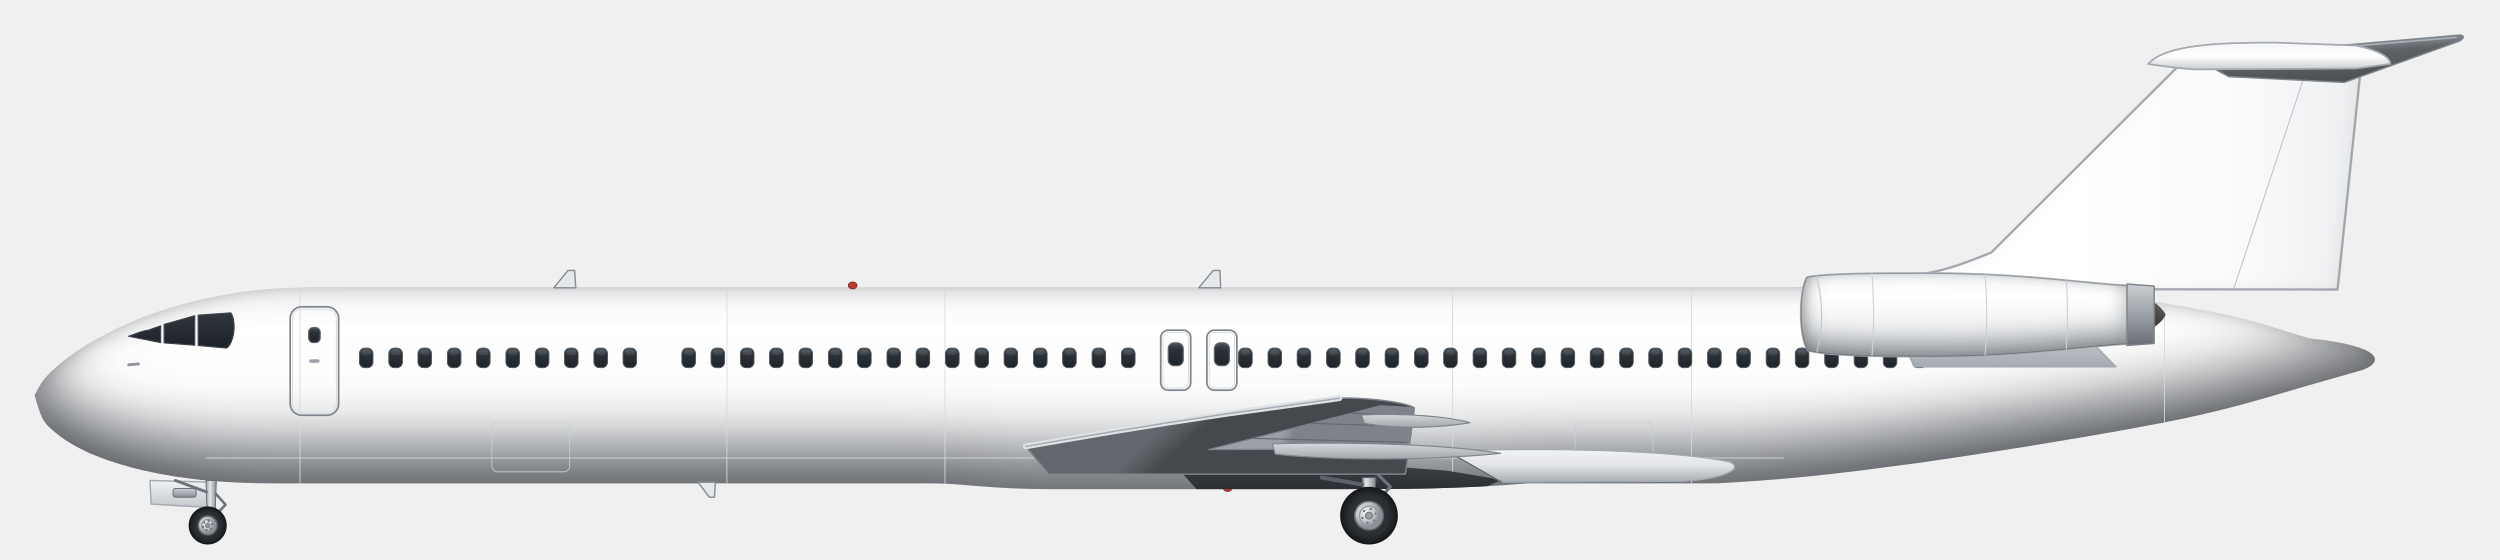
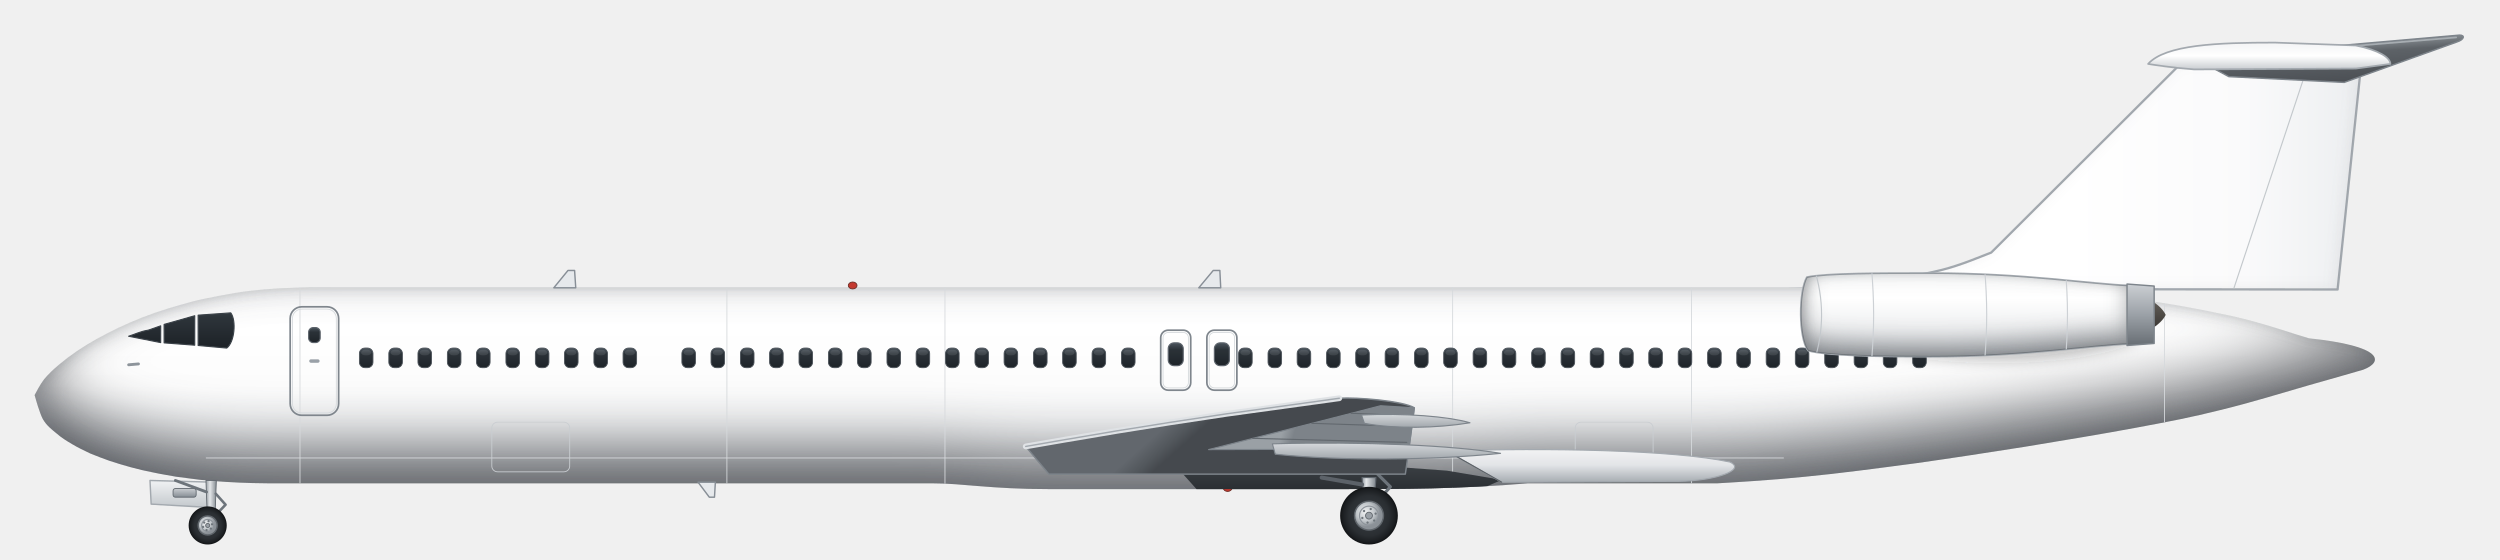
<svg xmlns="http://www.w3.org/2000/svg" viewBox="-12 -188.6 866.7 193.6" width="867" height="194" role="img" aria-label="McDonnell Douglas DC-9-50">
  <defs>
    <linearGradient id="DC950-g0" gradientUnits="userSpaceOnUse" x1="705.7" y1="-180" x2="806.7" y2="-180">
      <stop offset="0" stop-color="#ffffff" />
      <stop offset="0.6" stop-color="#fafafb" />
      <stop offset="1" stop-color="#eceef0" />
    </linearGradient>
    <filter id="DC950-f1" x="-8%" y="-20%" width="115.9%" height="140%" color-interpolation-filters="sRGB">
      <feFlood flood-color="#5b6168" flood-opacity="0.1" result="c" />
      <feComposite in="c" in2="SourceAlpha" operator="out" result="o" />
      <feOffset in="o" dx="-1" dy="0" result="s" />
      <feGaussianBlur in="s" stdDeviation="2.4" result="b" />
      <feComposite in="b" in2="SourceAlpha" operator="in" />
    </filter>
    <linearGradient id="DC950-g2" gradientUnits="userSpaceOnUse" x1="0" y1="-89.2" x2="0" y2="-21.2">
      <stop offset="0" stop-color="#eceef0" />
      <stop offset="0.0" stop-color="#f8f8f9" />
      <stop offset="0.2" stop-color="#ffffff" />
      <stop offset="0.5" stop-color="#fcfcfc" />
      <stop offset="0.7" stop-color="#f1f2f3" />
      <stop offset="1" stop-color="#e4e6e8" />
    </linearGradient>
    <clipPath id="DC950-c3">
      <path d="M0 -51.8C0.5 -52.7 1.9 -55.5 3.3 -57.3C4.7 -59.0 6.5 -60.7 8.4 -62.3C10.3 -63.9 12.4 -65.5 14.6 -67.0C16.8 -68.5 19.1 -69.9 21.6 -71.3C24.0 -72.6 26.5 -73.9 29.2 -75.2C31.8 -76.4 34.5 -77.6 37.3 -78.7C40.1 -79.8 43.0 -80.8 45.9 -81.7C48.9 -82.6 51.9 -83.5 55.0 -84.3C58.1 -85.1 61.3 -85.7 64.5 -86.3C67.7 -86.9 71.0 -87.5 74.4 -87.9C77.7 -88.3 81.1 -88.6 84.6 -88.8C88.1 -89.0 93.4 -89.1 95.2 -89.2L664.8 -89.2C673.9 -88.7 703.7 -87.8 719.7 -86.1C735.7 -84.5 749.5 -81.8 760.9 -79.4C772.4 -76.9 783.8 -72.8 788.4 -71.5C814.4 -68.8 814.4 -63.3 807.3 -60.6C804.1 -59.7 796.7 -57.5 788.4 -55.2C780.1 -52.8 767.7 -49.0 757.7 -46.6C747.8 -44.1 739.9 -42.6 728.6 -40.5C717.4 -38.4 702.8 -36.0 690.1 -33.9C677.4 -31.9 665.1 -30 652.4 -28.2C639.6 -26.5 625.4 -24.6 613.8 -23.5C602.3 -22.3 588.3 -21.5 583.2 -21.2L517.6 -21.2C493.6 -19.2 473.6 -19.2 453.6 -19.2L351.6 -19.2C331.6 -19.2 321.6 -21.2 311.6 -21.2L85 -21.2C83.4 -21.2 78.6 -21.2 75.5 -21.3C72.4 -21.4 69.4 -21.5 66.4 -21.7C63.4 -21.9 60.5 -22.1 57.6 -22.4C54.7 -22.8 51.9 -23.1 49.1 -23.5C46.4 -24 43.7 -24.4 41.0 -25.0C38.4 -25.5 35.8 -26.1 33.3 -26.8C30.8 -27.5 28.4 -28.2 26.0 -29.0C23.7 -29.8 21.4 -30.7 19.2 -31.6C17.1 -32.6 15.0 -33.6 13.0 -34.8C11.1 -35.9 9.2 -37.1 7.5 -38.6C5.8 -40.0 4.2 -41.2 2.9 -43.4C1.7 -45.6 0.4 -50.4 0 -51.8Z" />
    </clipPath>
    <filter id="DC950-f4" x="-6%" y="-100%" width="112.0%" height="300%" color-interpolation-filters="sRGB">
      <feFlood flood-color="#2f3338" flood-opacity="0.7" result="c" />
      <feComposite in="c" in2="SourceAlpha" operator="out" result="o" />
      <feOffset in="o" dx="0" dy="-11.8" result="s" />
      <feGaussianBlur in="s" stdDeviation="10.2" result="b" />
      <feComposite in="b" in2="SourceAlpha" operator="in" />
    </filter>
    <filter id="DC950-f5" x="-8%" y="-30%" width="115.9%" height="160%" color-interpolation-filters="sRGB">
      <feFlood flood-color="#4c5258" flood-opacity="0.1" result="c" />
      <feComposite in="c" in2="SourceAlpha" operator="out" result="o" />
      <feOffset in="o" dx="0" dy="1" result="s" />
      <feGaussianBlur in="s" stdDeviation="1.4" result="b" />
      <feComposite in="b" in2="SourceAlpha" operator="in" />
    </filter>
    <filter id="DC950-f6" x="-8%" y="-30%" width="115.9%" height="160%" color-interpolation-filters="sRGB">
      <feFlood flood-color="#3b4046" flood-opacity="0.2" result="c" />
      <feComposite in="c" in2="SourceAlpha" operator="out" result="o" />
      <feOffset in="o" dx="2.9" dy="-2" result="s" />
      <feGaussianBlur in="s" stdDeviation="3.6" result="b" />
      <feComposite in="b" in2="SourceAlpha" operator="in" />
    </filter>
    <linearGradient id="DC950-g7" gradientUnits="userSpaceOnUse" x1="0" y1="-75.2" x2="0" y2="-70.0">
      <stop offset="0" stop-color="#4b545d" />
      <stop offset="0.3" stop-color="#2b3238" />
      <stop offset="1" stop-color="#1e2429" />
    </linearGradient>
    <linearGradient id="DC950-g8" gradientUnits="userSpaceOnUse" x1="0" y1="-69.9" x2="0" y2="-62.0">
      <stop offset="0" stop-color="#4b545d" />
      <stop offset="0.3" stop-color="#2b3238" />
      <stop offset="1" stop-color="#1e2429" />
    </linearGradient>
    <linearGradient id="DC950-g9" gradientUnits="userSpaceOnUse" x1="0" y1="-69.9" x2="0" y2="-62.0">
      <stop offset="0" stop-color="#4b545d" />
      <stop offset="0.3" stop-color="#2b3238" />
      <stop offset="1" stop-color="#1e2429" />
    </linearGradient>
    <linearGradient id="DC950-g10" gradientUnits="userSpaceOnUse" x1="0" y1="-68.1" x2="0" y2="-61.3">
      <stop offset="0" stop-color="#4b545d" />
      <stop offset="0.3" stop-color="#2b3238" />
      <stop offset="1" stop-color="#1e2429" />
    </linearGradient>
    <linearGradient id="DC950-g11" gradientUnits="userSpaceOnUse" x1="0" y1="-87.1" x2="0" y2="-67.4">
      <stop offset="0" stop-color="#59626b" />
      <stop offset="0.4" stop-color="#2e353b" />
      <stop offset="1" stop-color="#1b2025" />
    </linearGradient>
    <linearGradient id="DC950-g12" gradientUnits="userSpaceOnUse" x1="0" y1="-32.8" x2="0" y2="-19.2">
      <stop offset="0" stop-color="#454a4f" />
      <stop offset="1" stop-color="#2b2f33" />
    </linearGradient>
    <linearGradient id="DC950-g13" gradientUnits="userSpaceOnUse" x1="0" y1="-33.4" x2="0" y2="-21.6">
      <stop offset="0" stop-color="#f3f4f5" />
      <stop offset="0.5" stop-color="#e2e4e7" />
      <stop offset="1" stop-color="#a7adb2" />
    </linearGradient>
    <linearGradient id="DC950-g14" gradientUnits="userSpaceOnUse" x1="460.2" y1="-20" x2="465.0" y2="-20">
      <stop offset="0" stop-color="#8e959c" />
      <stop offset="0.3" stop-color="#e4e7e9" />
      <stop offset="1" stop-color="#7d848b" />
    </linearGradient>
    <linearGradient id="DC950-g15" gradientUnits="userSpaceOnUse" x1="460.2" y1="-20" x2="465.0" y2="-20">
      <stop offset="0" stop-color="#9aa1a8" />
      <stop offset="0.4" stop-color="#f6f7f8" />
      <stop offset="1" stop-color="#8b9198" />
    </linearGradient>
    <radialGradient id="DC950-g16" gradientUnits="userSpaceOnUse" cx="462.6" cy="-10" r="10">
      <stop offset="0" stop-color="#3a3f44" />
      <stop offset="0.7" stop-color="#2a2e32" />
      <stop offset="0.9" stop-color="#1c1f22" />
      <stop offset="1" stop-color="#111315" />
    </radialGradient>
    <radialGradient id="DC950-g17" gradientUnits="userSpaceOnUse" cx="461.4" cy="-11.2" r="5">
      <stop offset="0" stop-color="#f0f1f2" />
      <stop offset="0.6" stop-color="#c3c8cc" />
      <stop offset="1" stop-color="#8b9197" />
    </radialGradient>
    <linearGradient id="DC950-g18" gradientUnits="userSpaceOnUse" x1="0" y1="-21.2" x2="0" y2="-12.8">
      <stop offset="0" stop-color="#eceef0" />
      <stop offset="1" stop-color="#c3c8cc" />
    </linearGradient>
    <linearGradient id="DC950-g19" gradientUnits="userSpaceOnUse" x1="59.2" y1="-20" x2="63.2" y2="-20">
      <stop offset="0" stop-color="#8e959c" />
      <stop offset="0.4" stop-color="#e4e7e9" />
      <stop offset="1" stop-color="#7d848b" />
    </linearGradient>
    <linearGradient id="DC950-g20" gradientUnits="userSpaceOnUse" x1="0" y1="-19.4" x2="0" y2="-16.4">
      <stop offset="0" stop-color="#c9cdd1" />
      <stop offset="1" stop-color="#868d94" />
    </linearGradient>
    <radialGradient id="DC950-g21" gradientUnits="userSpaceOnUse" cx="60" cy="-6.6" r="6.6">
      <stop offset="0" stop-color="#3a3f44" />
      <stop offset="0.7" stop-color="#2a2e32" />
      <stop offset="0.9" stop-color="#1c1f22" />
      <stop offset="1" stop-color="#111315" />
    </radialGradient>
    <radialGradient id="DC950-g22" gradientUnits="userSpaceOnUse" cx="59.2" cy="-7.3" r="3.3">
      <stop offset="0" stop-color="#f0f1f2" />
      <stop offset="0.6" stop-color="#c3c8cc" />
      <stop offset="1" stop-color="#8b9197" />
    </radialGradient>
    <linearGradient id="DC950-g23" gradientUnits="userSpaceOnUse" x1="392.5" y1="-41.5" x2="398.5" y2="-34.7">
      <stop offset="0" stop-color="#62676d" />
      <stop offset="0.6" stop-color="#52575c" />
      <stop offset="1" stop-color="#45494e" />
    </linearGradient>
    <linearGradient id="DC950-g24" gradientUnits="userSpaceOnUse" x1="432.6" y1="-39.4" x2="436.6" y2="-38.2">
      <stop offset="0" stop-color="#9aa0a5" />
      <stop offset="1" stop-color="#7d8389" />
    </linearGradient>
    <linearGradient id="DC950-g25" gradientUnits="userSpaceOnUse" x1="0" y1="-35.5" x2="0" y2="-28.9">
      <stop offset="0" stop-color="#d9dcdf" />
      <stop offset="1" stop-color="#9ba1a6" />
    </linearGradient>
    <linearGradient id="DC950-g26" gradientUnits="userSpaceOnUse" x1="0" y1="-45.5" x2="0" y2="-40.0">
      <stop offset="0" stop-color="#d9dcdf" />
      <stop offset="1" stop-color="#9ba1a6" />
    </linearGradient>
    <linearGradient id="DC950-g27" gradientUnits="userSpaceOnUse" x1="800.7" y1="-174.6" x2="801.7" y2="-160.2">
      <stop offset="0" stop-color="#8b9196" />
      <stop offset="0.3" stop-color="#5d6267" />
      <stop offset="1" stop-color="#4b4f54" />
    </linearGradient>
    <linearGradient id="DC950-g28" gradientUnits="userSpaceOnUse" x1="0" y1="-174" x2="0" y2="-164.7">
      <stop offset="0" stop-color="#f3f4f5" />
      <stop offset="0.5" stop-color="#ffffff" />
      <stop offset="1" stop-color="#c9cdd1" />
    </linearGradient>
-     <linearGradient id="DC950-g29" gradientUnits="userSpaceOnUse" x1="0" y1="-79.6" x2="0" y2="-61.6">
-       <stop offset="0" stop-color="#d9dcdf" />
-       <stop offset="1" stop-color="#a5abb1" />
-     </linearGradient>
+     <filter id="DC950-f29" x="-30%" y="-60%" width="160%" height="220%">
+       <feGaussianBlur stdDeviation="2.4" />
+     </filter>
    <linearGradient id="DC950-g30" gradientUnits="userSpaceOnUse" x1="0" y1="-87.2" x2="0" y2="-72.0">
      <stop offset="0" stop-color="#6d6862" />
      <stop offset="1" stop-color="#2f2c29" />
    </linearGradient>
    <linearGradient id="DC950-g31" gradientUnits="userSpaceOnUse" x1="0" y1="-94.1" x2="0" y2="-65.1">
      <stop offset="0" stop-color="#e4e6e8" />
      <stop offset="0.0" stop-color="#f7f8f8" />
      <stop offset="0.3" stop-color="#ffffff" />
      <stop offset="0.6" stop-color="#f1f2f3" />
      <stop offset="1" stop-color="#dcdfe2" />
    </linearGradient>
    <filter id="DC950-f32" x="-30%" y="-60%" width="160%" height="220.0%" color-interpolation-filters="sRGB">
      <feFlood flood-color="#30353a" flood-opacity="0.5" result="c" />
      <feComposite in="c" in2="SourceAlpha" operator="out" result="o" />
      <feOffset in="o" dx="0" dy="-4.1" result="s" />
      <feGaussianBlur in="s" stdDeviation="4.1" result="b" />
      <feComposite in="b" in2="SourceAlpha" operator="in" />
    </filter>
    <filter id="DC950-f33" x="-30%" y="-30%" width="160%" height="160%" color-interpolation-filters="sRGB">
      <feFlood flood-color="#41474d" flood-opacity="0.2" result="c" />
      <feComposite in="c" in2="SourceAlpha" operator="out" result="o" />
      <feOffset in="o" dx="1.6" dy="0" result="s" />
      <feGaussianBlur in="s" stdDeviation="1.6" result="b" />
      <feComposite in="b" in2="SourceAlpha" operator="in" />
    </filter>
    <clipPath id="DC950-c34">
      <path d="M614.4 -92.7C621.1 -94.1 640.1 -94.1 656.9 -94.1C690.5 -94.1 712.9 -90.2 726.4 -89.8L726.4 -69.5C712.9 -69.1 690.5 -65.1 656.9 -65.1C640.1 -65.1 621.1 -65.4 614.8 -67.2C611.5 -71.7 611.5 -87.6 614.4 -92.7Z" />
    </clipPath>
    <linearGradient id="DC950-g35" gradientUnits="userSpaceOnUse" x1="0" y1="-89.8" x2="0" y2="-69.5">
      <stop offset="0" stop-color="#c9cdd1" />
      <stop offset="0.5" stop-color="#9ba1a7" />
      <stop offset="1" stop-color="#6a7076" />
    </linearGradient>
  </defs>
  <path d="M608.3 -88.6C612.9 -88.9 627.5 -89.7 636.3 -90.8C645.0 -91.9 653.8 -93.4 660.8 -95.1C667.8 -96.8 675.3 -100.1 678.3 -101.2L743.7 -166.4C744.7 -167.6 745.7 -167.6 748.3 -167.6L806.7 -167.6L798.4 -88.4Z" fill="url(#DC950-g0)" stroke="#a3a9af" stroke-width="0.8" stroke-linejoin="round" stroke-linecap="round" />
  <path d="M608.3 -88.6C612.9 -88.9 627.5 -89.7 636.3 -90.8C645.0 -91.9 653.8 -93.4 660.8 -95.1C667.8 -96.8 675.3 -100.1 678.3 -101.2L743.7 -166.4C744.7 -167.6 745.7 -167.6 748.3 -167.6L806.7 -167.6L798.4 -88.4Z" fill="#000" filter="url(#DC950-f1)" />
  <path d="M788.1 -166L762.5 -89" fill="none" stroke="#c3c8cc" stroke-width="0.4" stroke-linejoin="round" stroke-linecap="round" />
  <path d="M748.7 -164.8L805.7 -164.8" fill="none" stroke="#d0d4d8" stroke-width="0.4" stroke-linejoin="round" stroke-linecap="round" />
  <path d="M0 -51.8C0.5 -52.7 1.9 -55.5 3.3 -57.3C4.7 -59.0 6.5 -60.7 8.4 -62.3C10.3 -63.9 12.4 -65.5 14.6 -67.0C16.8 -68.5 19.1 -69.9 21.6 -71.3C24.0 -72.6 26.5 -73.9 29.2 -75.2C31.8 -76.4 34.5 -77.6 37.3 -78.7C40.1 -79.8 43.0 -80.8 45.9 -81.7C48.9 -82.6 51.9 -83.5 55.0 -84.3C58.1 -85.1 61.3 -85.7 64.5 -86.3C67.7 -86.9 71.0 -87.5 74.4 -87.9C77.7 -88.3 81.1 -88.6 84.6 -88.8C88.1 -89.0 93.4 -89.1 95.2 -89.2L664.8 -89.2C673.9 -88.7 703.7 -87.8 719.7 -86.1C735.7 -84.5 749.5 -81.8 760.9 -79.4C772.4 -76.9 783.8 -72.8 788.4 -71.5C814.4 -68.8 814.4 -63.3 807.3 -60.6C804.1 -59.7 796.7 -57.5 788.4 -55.2C780.1 -52.8 767.7 -49.0 757.7 -46.6C747.8 -44.1 739.9 -42.6 728.6 -40.5C717.4 -38.4 702.8 -36.0 690.1 -33.9C677.4 -31.9 665.1 -30 652.4 -28.2C639.6 -26.5 625.4 -24.6 613.8 -23.5C602.3 -22.3 588.3 -21.5 583.2 -21.2L517.6 -21.2C493.6 -19.2 473.6 -19.2 453.6 -19.2L351.6 -19.2C331.6 -19.2 321.6 -21.2 311.6 -21.2L85 -21.2C83.4 -21.2 78.6 -21.2 75.5 -21.3C72.4 -21.4 69.4 -21.5 66.4 -21.7C63.4 -21.9 60.5 -22.1 57.6 -22.4C54.7 -22.8 51.9 -23.1 49.1 -23.5C46.4 -24 43.7 -24.4 41.0 -25.0C38.4 -25.5 35.8 -26.1 33.3 -26.8C30.8 -27.5 28.4 -28.2 26.0 -29.0C23.7 -29.8 21.4 -30.7 19.2 -31.6C17.1 -32.6 15.0 -33.6 13.0 -34.8C11.1 -35.9 9.2 -37.1 7.5 -38.6C5.8 -40.0 4.2 -41.2 2.9 -43.4C1.7 -45.6 0.4 -50.4 0 -51.8Z" fill="url(#DC950-g2)" />
  <path d="M0 -51.8C0.5 -52.7 1.9 -55.5 3.3 -57.3C4.7 -59.0 6.5 -60.7 8.4 -62.3C10.3 -63.9 12.4 -65.5 14.6 -67.0C16.8 -68.5 19.1 -69.9 21.6 -71.3C24.0 -72.6 26.5 -73.9 29.2 -75.2C31.8 -76.4 34.5 -77.6 37.3 -78.7C40.1 -79.8 43.0 -80.8 45.9 -81.7C48.9 -82.6 51.9 -83.5 55.0 -84.3C58.1 -85.1 61.3 -85.7 64.5 -86.3C67.7 -86.9 71.0 -87.5 74.4 -87.9C77.7 -88.3 81.1 -88.6 84.6 -88.8C88.1 -89.0 93.4 -89.1 95.2 -89.2L664.8 -89.2C673.9 -88.7 703.7 -87.8 719.7 -86.1C735.7 -84.5 749.5 -81.8 760.9 -79.4C772.4 -76.9 783.8 -72.8 788.4 -71.5C814.4 -68.8 814.4 -63.3 807.3 -60.6C804.1 -59.7 796.7 -57.5 788.4 -55.2C780.1 -52.8 767.7 -49.0 757.7 -46.6C747.8 -44.1 739.9 -42.6 728.6 -40.5C717.4 -38.4 702.8 -36.0 690.1 -33.9C677.4 -31.9 665.1 -30 652.4 -28.2C639.6 -26.5 625.4 -24.6 613.8 -23.5C602.3 -22.3 588.3 -21.5 583.2 -21.2L517.6 -21.2C493.6 -19.2 473.6 -19.2 453.6 -19.2L351.6 -19.2C331.6 -19.2 321.6 -21.2 311.6 -21.2L85 -21.2C83.4 -21.2 78.6 -21.2 75.5 -21.3C72.4 -21.4 69.4 -21.5 66.4 -21.7C63.4 -21.9 60.5 -22.1 57.6 -22.4C54.7 -22.8 51.9 -23.1 49.1 -23.5C46.4 -24 43.7 -24.4 41.0 -25.0C38.4 -25.5 35.8 -26.1 33.3 -26.8C30.8 -27.5 28.4 -28.2 26.0 -29.0C23.7 -29.8 21.4 -30.7 19.2 -31.6C17.1 -32.6 15.0 -33.6 13.0 -34.8C11.1 -35.9 9.2 -37.1 7.5 -38.6C5.8 -40.0 4.2 -41.2 2.9 -43.4C1.7 -45.6 0.4 -50.4 0 -51.8Z" fill="#000" filter="url(#DC950-f4)" />
  <path d="M0 -51.8C0.5 -52.7 1.9 -55.5 3.3 -57.3C4.7 -59.0 6.5 -60.7 8.4 -62.3C10.3 -63.9 12.4 -65.5 14.6 -67.0C16.8 -68.5 19.1 -69.9 21.6 -71.3C24.0 -72.6 26.5 -73.9 29.2 -75.2C31.8 -76.4 34.5 -77.6 37.3 -78.7C40.1 -79.8 43.0 -80.8 45.9 -81.7C48.9 -82.6 51.9 -83.5 55.0 -84.3C58.1 -85.1 61.3 -85.7 64.5 -86.3C67.7 -86.9 71.0 -87.5 74.4 -87.9C77.7 -88.3 81.1 -88.6 84.6 -88.8C88.1 -89.0 93.4 -89.1 95.2 -89.2L664.8 -89.2C673.9 -88.7 703.7 -87.8 719.7 -86.1C735.7 -84.5 749.5 -81.8 760.9 -79.4C772.4 -76.9 783.8 -72.8 788.4 -71.5C814.4 -68.8 814.4 -63.3 807.3 -60.6C804.1 -59.7 796.7 -57.5 788.4 -55.2C780.1 -52.8 767.7 -49.0 757.7 -46.6C747.8 -44.1 739.9 -42.6 728.6 -40.5C717.4 -38.4 702.8 -36.0 690.1 -33.9C677.4 -31.9 665.1 -30 652.4 -28.2C639.6 -26.5 625.4 -24.6 613.8 -23.5C602.3 -22.3 588.3 -21.5 583.2 -21.2L517.6 -21.2C493.6 -19.2 473.6 -19.2 453.6 -19.2L351.6 -19.2C331.6 -19.2 321.6 -21.2 311.6 -21.2L85 -21.2C83.4 -21.2 78.6 -21.2 75.5 -21.3C72.4 -21.4 69.4 -21.5 66.4 -21.7C63.4 -21.9 60.5 -22.1 57.6 -22.4C54.7 -22.8 51.9 -23.1 49.1 -23.5C46.4 -24 43.7 -24.4 41.0 -25.0C38.4 -25.5 35.8 -26.1 33.3 -26.8C30.8 -27.5 28.4 -28.2 26.0 -29.0C23.7 -29.8 21.4 -30.7 19.2 -31.6C17.1 -32.6 15.0 -33.6 13.0 -34.8C11.1 -35.9 9.2 -37.1 7.5 -38.6C5.8 -40.0 4.2 -41.2 2.9 -43.4C1.7 -45.6 0.4 -50.4 0 -51.8Z" fill="#000" filter="url(#DC950-f5)" />
  <path d="M0 -51.8C0.5 -52.7 1.9 -55.5 3.3 -57.3C4.7 -59.0 6.5 -60.7 8.4 -62.3C10.3 -63.9 12.4 -65.5 14.6 -67.0C16.8 -68.5 19.1 -69.9 21.6 -71.3C24.0 -72.6 26.5 -73.9 29.2 -75.2C31.8 -76.4 34.5 -77.6 37.3 -78.7C40.1 -79.8 43.0 -80.8 45.9 -81.7C48.9 -82.6 51.9 -83.5 55.0 -84.3C58.1 -85.1 61.3 -85.7 64.5 -86.3C67.7 -86.9 71.0 -87.5 74.4 -87.9C77.7 -88.3 81.1 -88.6 84.6 -88.8C88.1 -89.0 93.4 -89.1 95.2 -89.2L664.8 -89.2C673.9 -88.7 703.7 -87.8 719.7 -86.1C735.7 -84.5 749.5 -81.8 760.9 -79.4C772.4 -76.9 783.8 -72.8 788.4 -71.5C814.4 -68.8 814.4 -63.3 807.3 -60.6C804.1 -59.7 796.7 -57.5 788.4 -55.2C780.1 -52.8 767.7 -49.0 757.7 -46.6C747.8 -44.1 739.9 -42.6 728.6 -40.5C717.4 -38.4 702.8 -36.0 690.1 -33.9C677.4 -31.9 665.1 -30 652.4 -28.2C639.6 -26.5 625.4 -24.6 613.8 -23.5C602.3 -22.3 588.3 -21.5 583.2 -21.2L517.6 -21.2C493.6 -19.2 473.6 -19.2 453.6 -19.2L351.6 -19.2C331.6 -19.2 321.6 -21.2 311.6 -21.2L85 -21.2C83.4 -21.2 78.6 -21.2 75.5 -21.3C72.4 -21.4 69.4 -21.5 66.4 -21.7C63.4 -21.9 60.5 -22.1 57.6 -22.4C54.7 -22.8 51.9 -23.1 49.1 -23.5C46.4 -24 43.7 -24.4 41.0 -25.0C38.4 -25.5 35.8 -26.1 33.3 -26.8C30.8 -27.5 28.4 -28.2 26.0 -29.0C23.7 -29.8 21.4 -30.7 19.2 -31.6C17.1 -32.6 15.0 -33.6 13.0 -34.8C11.1 -35.9 9.2 -37.1 7.5 -38.6C5.8 -40.0 4.2 -41.2 2.9 -43.4C1.7 -45.6 0.4 -50.4 0 -51.8Z" fill="#000" filter="url(#DC950-f6)" />
  <g clip-path="url(#DC950-c3)" fill="none" stroke="#d6d9dc" stroke-width="0.3" stroke-linejoin="round" stroke-linecap="round">
    <path d="M92 -95.2L92 -1.2" />
    <path d="M240 -95.2L240 -1.2" />
    <path d="M315.6 -95.2L315.6 -1.2" />
    <path d="M491.6 -95.2L491.6 -1.2" />
    <path d="M574.4 -95.2L574.4 -1.2" />
    <path d="M738.4 -95.2L738.4 -1.2" />
    <path d="M59.5 -30.0L606.3 -30.0" />
  </g>
  <g clip-path="url(#DC950-c3)">
    <rect x="88.6" y="-82.4" width="16.8" height="37.6" rx="4" fill="none" stroke="#7f868d" stroke-width="0.6" stroke-linejoin="round" stroke-linecap="round" />
    <rect x="89.4" y="-81.6" width="15.2" height="36" rx="3.2" fill="none" stroke="#d5d9dc" stroke-width="0.3" stroke-linejoin="round" stroke-linecap="round" />
    <rect x="95" y="-75.2" width="4" height="5.2" rx="1.6" fill="url(#DC950-g7)" stroke="#5c636b" stroke-width="0.4" stroke-linejoin="round" stroke-linecap="round" />
    <rect x="95.2" y="-64.2" width="3.6" height="1.2" rx="0.6" fill="#9aa1a8" />
  </g>
  <g clip-path="url(#DC950-c3)">
    <rect x="390.4" y="-74.3" width="10.4" height="20.8" rx="2.6" fill="none" stroke="#7f868d" stroke-width="0.6" stroke-linejoin="round" stroke-linecap="round" />
    <rect x="391.2" y="-73.5" width="8.8" height="19.2" rx="1.8" fill="none" stroke="#d5d9dc" stroke-width="0.3" stroke-linejoin="round" stroke-linecap="round" />
    <rect x="393.0" y="-69.9" width="5.2" height="7.9" rx="2.0" fill="url(#DC950-g8)" stroke="#5c636b" stroke-width="0.4" stroke-linejoin="round" stroke-linecap="round" />
  </g>
  <g clip-path="url(#DC950-c3)">
    <rect x="406.4" y="-74.3" width="10.4" height="20.8" rx="2.6" fill="none" stroke="#7f868d" stroke-width="0.6" stroke-linejoin="round" stroke-linecap="round" />
    <rect x="407.2" y="-73.5" width="8.8" height="19.2" rx="1.8" fill="none" stroke="#d5d9dc" stroke-width="0.3" stroke-linejoin="round" stroke-linecap="round" />
    <rect x="409.0" y="-69.9" width="5.2" height="7.9" rx="2.0" fill="url(#DC950-g9)" stroke="#5c636b" stroke-width="0.4" stroke-linejoin="round" stroke-linecap="round" />
  </g>
  <g clip-path="url(#DC950-c3)">
    <rect x="158.5" y="-42.4" width="27" height="17.2" rx="2" fill="none" stroke="#c9cdd1" stroke-width="0.3" stroke-linejoin="round" stroke-linecap="round" />
  </g>
  <g clip-path="url(#DC950-c3)">
    <rect x="534.1" y="-42.4" width="27" height="17.2" rx="2" fill="none" stroke="#c9cdd1" stroke-width="0.3" stroke-linejoin="round" stroke-linecap="round" />
  </g>
  <g clip-path="url(#DC950-c3)">
    <g fill="url(#DC950-g10)" stroke="#4a5158" stroke-width="0.3" stroke-linejoin="round" stroke-linecap="round">
      <rect x="112.6" y="-68.1" width="4.7" height="6.8" rx="1.9" />
      <rect x="122.8" y="-68.1" width="4.7" height="6.8" rx="1.9" />
      <rect x="132.9" y="-68.1" width="4.7" height="6.8" rx="1.9" />
      <rect x="143.1" y="-68.1" width="4.7" height="6.8" rx="1.9" />
      <rect x="153.2" y="-68.1" width="4.7" height="6.8" rx="1.9" />
      <rect x="163.4" y="-68.1" width="4.7" height="6.8" rx="1.9" />
      <rect x="173.6" y="-68.1" width="4.7" height="6.8" rx="1.9" />
      <rect x="183.7" y="-68.1" width="4.7" height="6.8" rx="1.9" />
      <rect x="193.9" y="-68.1" width="4.7" height="6.8" rx="1.9" />
      <rect x="204.0" y="-68.1" width="4.7" height="6.8" rx="1.9" />
      <rect x="224.4" y="-68.1" width="4.7" height="6.8" rx="1.9" />
      <rect x="234.5" y="-68.1" width="4.7" height="6.8" rx="1.9" />
      <rect x="244.7" y="-68.1" width="4.7" height="6.8" rx="1.9" />
      <rect x="254.8" y="-68.1" width="4.7" height="6.8" rx="1.9" />
      <rect x="265.0" y="-68.1" width="4.7" height="6.8" rx="1.9" />
      <rect x="275.2" y="-68.1" width="4.7" height="6.8" rx="1.9" />
      <rect x="285.3" y="-68.1" width="4.7" height="6.8" rx="1.9" />
      <rect x="295.5" y="-68.1" width="4.7" height="6.8" rx="1.9" />
      <rect x="305.6" y="-68.1" width="4.7" height="6.8" rx="1.9" />
      <rect x="315.8" y="-68.1" width="4.7" height="6.8" rx="1.9" />
      <rect x="326.0" y="-68.1" width="4.7" height="6.8" rx="1.9" />
      <rect x="336.1" y="-68.1" width="4.7" height="6.8" rx="1.9" />
      <rect x="346.3" y="-68.1" width="4.7" height="6.8" rx="1.9" />
      <rect x="356.4" y="-68.1" width="4.7" height="6.8" rx="1.9" />
      <rect x="366.6" y="-68.1" width="4.7" height="6.8" rx="1.9" />
      <rect x="376.8" y="-68.1" width="4.7" height="6.8" rx="1.9" />
      <rect x="417.4" y="-68.1" width="4.7" height="6.8" rx="1.9" />
      <rect x="427.6" y="-68.1" width="4.7" height="6.8" rx="1.9" />
      <rect x="437.7" y="-68.1" width="4.7" height="6.8" rx="1.9" />
      <rect x="447.9" y="-68.1" width="4.7" height="6.8" rx="1.9" />
      <rect x="458.0" y="-68.1" width="4.7" height="6.8" rx="1.9" />
      <rect x="468.2" y="-68.1" width="4.7" height="6.8" rx="1.9" />
      <rect x="478.4" y="-68.1" width="4.7" height="6.8" rx="1.9" />
      <rect x="488.5" y="-68.1" width="4.7" height="6.8" rx="1.9" />
      <rect x="498.7" y="-68.1" width="4.7" height="6.8" rx="1.9" />
      <rect x="508.8" y="-68.1" width="4.7" height="6.8" rx="1.9" />
      <rect x="519.0" y="-68.1" width="4.7" height="6.8" rx="1.9" />
      <rect x="529.2" y="-68.1" width="4.7" height="6.8" rx="1.9" />
      <rect x="539.3" y="-68.1" width="4.7" height="6.8" rx="1.9" />
      <rect x="549.5" y="-68.1" width="4.7" height="6.8" rx="1.9" />
      <rect x="559.6" y="-68.1" width="4.7" height="6.8" rx="1.9" />
      <rect x="569.8" y="-68.1" width="4.7" height="6.8" rx="1.9" />
      <rect x="580.0" y="-68.1" width="4.7" height="6.8" rx="1.9" />
      <rect x="590.1" y="-68.1" width="4.7" height="6.8" rx="1.9" />
      <rect x="600.3" y="-68.1" width="4.7" height="6.8" rx="1.9" />
      <rect x="610.4" y="-68.1" width="4.7" height="6.8" rx="1.9" />
      <rect x="620.6" y="-68.1" width="4.7" height="6.8" rx="1.9" />
      <rect x="630.8" y="-68.1" width="4.7" height="6.8" rx="1.9" />
      <rect x="640.9" y="-68.1" width="4.7" height="6.8" rx="1.9" />
      <rect x="651.1" y="-68.1" width="4.7" height="6.8" rx="1.9" />
    </g>
    <g fill="#ffffff" opacity="0.1">
      <rect x="113.2" y="-67.5" width="3.5" height="1.9" rx="1.3" />
      <rect x="123.4" y="-67.5" width="3.5" height="1.9" rx="1.3" />
      <rect x="133.5" y="-67.5" width="3.5" height="1.9" rx="1.3" />
      <rect x="143.7" y="-67.5" width="3.5" height="1.9" rx="1.3" />
      <rect x="153.8" y="-67.5" width="3.5" height="1.9" rx="1.3" />
      <rect x="164.0" y="-67.5" width="3.5" height="1.9" rx="1.3" />
      <rect x="174.2" y="-67.5" width="3.5" height="1.9" rx="1.3" />
      <rect x="184.3" y="-67.5" width="3.5" height="1.9" rx="1.3" />
      <rect x="194.5" y="-67.5" width="3.5" height="1.9" rx="1.3" />
      <rect x="204.6" y="-67.5" width="3.5" height="1.9" rx="1.3" />
      <rect x="225.0" y="-67.5" width="3.5" height="1.9" rx="1.3" />
      <rect x="235.1" y="-67.5" width="3.5" height="1.9" rx="1.3" />
      <rect x="245.3" y="-67.5" width="3.5" height="1.9" rx="1.3" />
      <rect x="255.4" y="-67.5" width="3.5" height="1.9" rx="1.3" />
      <rect x="265.6" y="-67.5" width="3.5" height="1.9" rx="1.3" />
      <rect x="275.8" y="-67.5" width="3.5" height="1.9" rx="1.3" />
      <rect x="285.9" y="-67.5" width="3.5" height="1.9" rx="1.3" />
      <rect x="296.1" y="-67.5" width="3.5" height="1.9" rx="1.3" />
      <rect x="306.2" y="-67.5" width="3.5" height="1.9" rx="1.3" />
      <rect x="316.4" y="-67.5" width="3.5" height="1.9" rx="1.3" />
      <rect x="326.6" y="-67.5" width="3.5" height="1.9" rx="1.3" />
      <rect x="336.7" y="-67.5" width="3.5" height="1.9" rx="1.3" />
      <rect x="346.9" y="-67.5" width="3.5" height="1.9" rx="1.3" />
      <rect x="357.0" y="-67.5" width="3.5" height="1.9" rx="1.3" />
      <rect x="367.2" y="-67.5" width="3.5" height="1.9" rx="1.3" />
      <rect x="377.4" y="-67.5" width="3.5" height="1.9" rx="1.3" />
      <rect x="418.0" y="-67.5" width="3.5" height="1.9" rx="1.3" />
      <rect x="428.2" y="-67.5" width="3.5" height="1.9" rx="1.3" />
      <rect x="438.3" y="-67.5" width="3.5" height="1.9" rx="1.3" />
      <rect x="448.5" y="-67.5" width="3.5" height="1.9" rx="1.3" />
      <rect x="458.6" y="-67.5" width="3.5" height="1.9" rx="1.3" />
      <rect x="468.8" y="-67.5" width="3.5" height="1.9" rx="1.3" />
      <rect x="479.0" y="-67.5" width="3.5" height="1.9" rx="1.3" />
      <rect x="489.1" y="-67.5" width="3.5" height="1.9" rx="1.3" />
      <rect x="499.3" y="-67.5" width="3.5" height="1.9" rx="1.3" />
      <rect x="509.4" y="-67.5" width="3.5" height="1.9" rx="1.3" />
      <rect x="519.6" y="-67.5" width="3.5" height="1.9" rx="1.3" />
      <rect x="529.8" y="-67.5" width="3.5" height="1.9" rx="1.3" />
      <rect x="539.9" y="-67.5" width="3.5" height="1.9" rx="1.3" />
      <rect x="550.1" y="-67.5" width="3.5" height="1.9" rx="1.3" />
      <rect x="560.2" y="-67.5" width="3.5" height="1.9" rx="1.3" />
      <rect x="570.4" y="-67.5" width="3.5" height="1.9" rx="1.3" />
      <rect x="580.6" y="-67.5" width="3.5" height="1.9" rx="1.3" />
      <rect x="590.7" y="-67.5" width="3.5" height="1.9" rx="1.3" />
      <rect x="600.9" y="-67.5" width="3.5" height="1.9" rx="1.3" />
      <rect x="611.0" y="-67.5" width="3.5" height="1.9" rx="1.3" />
      <rect x="621.2" y="-67.5" width="3.5" height="1.9" rx="1.3" />
      <rect x="631.4" y="-67.5" width="3.5" height="1.9" rx="1.3" />
      <rect x="641.5" y="-67.5" width="3.5" height="1.9" rx="1.3" />
      <rect x="651.7" y="-67.5" width="3.5" height="1.9" rx="1.3" />
    </g>
  </g>
  <g fill="url(#DC950-g11)" stroke="#3a4148" stroke-width="0.4" stroke-linejoin="round" stroke-linecap="round">
    <path d="M32.6 -72.2C34.6 -72.8 36.7 -73.9 39.4 -74.3L43.7 -75.8L43.7 -70.0Z" />
    <path d="M44.9 -69.9L44.9 -76.3L55.5 -79.3L55.5 -69.1Z" />
    <path d="M56.7 -69.0L56.7 -79.5L68 -80.3C70.0 -77.6 69.3 -70.1 66.6 -68.1Z" />
  </g>
  <path d="M36.0 -62.6L32.6 -62.3" fill="none" stroke="#8d949b" stroke-width="1" stroke-linejoin="round" stroke-linecap="round" />
  <path d="M180 -89L187.6 -89L187.2 -95L184.9 -95Z" fill="#e6e9ec" stroke="#878e96" stroke-width="0.5" stroke-linejoin="round" stroke-linecap="round" />
  <path d="M403.6 -89L411.2 -89L410.9 -95L408.6 -95Z" fill="#e6e9ec" stroke="#878e96" stroke-width="0.5" stroke-linejoin="round" stroke-linecap="round" />
  <path d="M230 -21.6L236 -21.6L235.7 -16.4L233.9 -16.4Z" fill="#e6e9ec" stroke="#878e96" stroke-width="0.5" stroke-linejoin="round" stroke-linecap="round" />
  <ellipse cx="283.6" cy="-89.8" rx="1.5" ry="1.2" fill="#c4392f" stroke="#6b2a22" stroke-width="0.3" stroke-linejoin="round" stroke-linecap="round" />
  <ellipse cx="413.6" cy="-19.6" rx="1.5" ry="1.2" fill="#c4392f" stroke="#6b2a22" stroke-width="0.3" stroke-linejoin="round" stroke-linecap="round" />
  <g clip-path="url(#DC950-c3)">
    <path d="M390.6 -32.8L489.6 -25.6L508.6 -22.4L496.6 -17.2L404.6 -17.2Z" fill="url(#DC950-g12)" />
  </g>
  <path d="M489.6 -32.4C524 -33.6 568.1 -32.8 587.7 -28.6C593.6 -25.9 582.8 -22.1 570.0 -21.9L508.6 -21.6Z" fill="url(#DC950-g13)" stroke="#a3a9af" stroke-width="0.4" stroke-linejoin="round" stroke-linecap="round" />
  <path d="M489.6 -32.4L508.6 -21.6" fill="none" stroke="#5c6166" stroke-width="0.4" stroke-linejoin="round" stroke-linecap="round" />
  <g>
    <path d="M460.2 -23.2L465.0 -23.2L464.7 -19L460.6 -19Z" fill="url(#DC950-g14)" stroke="#5f666d" stroke-width="0.4" stroke-linejoin="round" stroke-linecap="round" />
    <path d="M461.3 -20L464 -20L463.8 -10L461.4 -10Z" fill="url(#DC950-g15)" />
    <path d="M465.0 -25L470.0 -20L464.6 -14" fill="none" stroke="#6d747b" stroke-width="1.1" stroke-linejoin="round" stroke-linecap="round" />
    <path d="M460.2 -20.8L446.2 -23.2" fill="none" stroke="#5c6269" stroke-width="1.4" stroke-linejoin="round" stroke-linecap="round" />
    <circle cx="462.6" cy="-10" r="10" fill="url(#DC950-g16)" />
    <circle cx="462.6" cy="-10" r="5" fill="url(#DC950-g17)" stroke="#5f656b" stroke-width="0.5" stroke-linejoin="round" stroke-linecap="round" />
    <circle cx="462.6" cy="-10" r="3.3" fill="none" stroke="#8d939a" stroke-width="0.4" stroke-linejoin="round" stroke-linecap="round" />
    <circle cx="464.9" cy="-10.7" r="0.4" fill="#6f767c" />
    <circle cx="463.2" cy="-12.3" r="0.4" fill="#6f767c" />
    <circle cx="460.9" cy="-11.6" r="0.4" fill="#6f767c" />
    <circle cx="460.3" cy="-9.2" r="0.4" fill="#6f767c" />
    <circle cx="462.1" cy="-7.6" r="0.4" fill="#6f767c" />
    <circle cx="464.4" cy="-8.3" r="0.4" fill="#6f767c" />
    <circle cx="462.6" cy="-10" r="1.2" fill="#9aa0a6" stroke="#5f656b" stroke-width="0.3" stroke-linejoin="round" stroke-linecap="round" />
  </g>
  <g>
    <path d="M40 -22.2L62 -21.6L61.2 -12.8L40.4 -14Z" fill="url(#DC950-g18)" stroke="#a3a9af" stroke-width="0.5" stroke-linejoin="round" stroke-linecap="round" />
    <path d="M59.4 -22.2L63 -22.2L62.6 -11.6L59.8 -11.6Z" fill="url(#DC950-g19)" stroke="#5f666d" stroke-width="0.3" stroke-linejoin="round" stroke-linecap="round" />
    <path d="M59 -12.6L61 -12.6L60.8 -6.6L59.2 -6.6Z" fill="#e7e9eb" stroke="#7d848b" stroke-width="0.3" stroke-linejoin="round" stroke-linecap="round" />
    <path d="M62.8 -17.6L66.2 -13.8L62.4 -9.8" fill="none" stroke="#6d747b" stroke-width="0.9" stroke-linejoin="round" stroke-linecap="round" />
    <path d="M59.6 -18.2L48.8 -22.2" fill="none" stroke="#6d747b" stroke-width="1" stroke-linejoin="round" stroke-linecap="round" />
    <rect x="48" y="-19.4" width="8" height="3" rx="0.8" fill="url(#DC950-g20)" stroke="#5f666d" stroke-width="0.3" stroke-linejoin="round" stroke-linecap="round" />
    <circle cx="60" cy="-6.6" r="6.6" fill="url(#DC950-g21)" />
    <circle cx="60" cy="-6.6" r="3.3" fill="url(#DC950-g22)" stroke="#5f656b" stroke-width="0.5" stroke-linejoin="round" stroke-linecap="round" />
    <circle cx="60" cy="-6.6" r="2.1" fill="none" stroke="#8d939a" stroke-width="0.4" stroke-linejoin="round" stroke-linecap="round" />
    <circle cx="61.5" cy="-7.0" r="0.4" fill="#6f767c" />
    <circle cx="60.3" cy="-8.1" r="0.4" fill="#6f767c" />
    <circle cx="58.8" cy="-7.6" r="0.4" fill="#6f767c" />
    <circle cx="58.4" cy="-6.1" r="0.4" fill="#6f767c" />
    <circle cx="59.6" cy="-5.0" r="0.4" fill="#6f767c" />
    <circle cx="61.1" cy="-5.5" r="0.4" fill="#6f767c" />
    <circle cx="60" cy="-6.6" r="0.7" fill="#9aa0a6" stroke="#5f656b" stroke-width="0.3" stroke-linejoin="round" stroke-linecap="round" />
  </g>
  <path d="M343.6 -34C348.9 -34.9 363.6 -37.5 375.2 -39.4C386.8 -41.3 400.3 -43.4 413.2 -45.3C426.1 -47.1 445.8 -49.8 452.3 -50.7C458.3 -51.1 474.3 -49.8 478.3 -47.4C478.2 -46.1 477.6 -42.1 477.3 -39.6C476.9 -37.0 476.6 -34.5 476.3 -32C475.9 -29.4 475.4 -25.6 475.2 -24.4L351.6 -24.4Z" fill="url(#DC950-g23)" stroke="#7d848b" stroke-width="0.5" stroke-linejoin="round" stroke-linecap="round" />
  <path d="M407.0 -32.9C412.2 -34.2 428.6 -38.4 438.5 -40.9C448.5 -43.4 461.9 -46.9 466.6 -48.1L478.3 -47.4C478.2 -46.1 477.6 -41.9 477.3 -39.6C477 -37.2 476.6 -34.2 476.4 -33.1Z" fill="url(#DC950-g24)" stroke="#7d848b" stroke-width="0.4" stroke-linejoin="round" stroke-linecap="round" />
  <path d="M422.3 -36.8L475.7 -35.4" fill="none" stroke="#62686e" stroke-width="0.4" stroke-linejoin="round" stroke-linecap="round" />
  <path d="M442.8 -42.0L476.5 -40.9" fill="none" stroke="#62686e" stroke-width="0.4" stroke-linejoin="round" stroke-linecap="round" />
  <path d="M456.4 -45.5L477.0 -44.6" fill="none" stroke="#62686e" stroke-width="0.4" stroke-linejoin="round" stroke-linecap="round" />
  <path d="M343.6 -34C348.9 -34.9 363.6 -37.5 375.2 -39.4C386.8 -41.3 400.3 -43.4 413.2 -45.3C426.1 -47.1 445.8 -49.8 452.3 -50.7" fill="none" stroke="#dfe2e5" stroke-width="2" stroke-linejoin="round" stroke-linecap="round" />
  <path d="M343.6 -34C348.9 -34.9 363.6 -37.5 375.2 -39.4C386.8 -41.3 400.3 -43.4 413.2 -45.3C426.1 -47.1 445.8 -49.8 452.3 -50.7" fill="none" stroke="#a3a9af" stroke-width="0.5" stroke-linejoin="round" stroke-linecap="round" />
  <path d="M429.1 -34.9C460.7 -35.8 492.4 -34.3 508.2 -31.6C484.5 -29.2 452.8 -28.9 430.1 -31.3Z" fill="url(#DC950-g25)" stroke="#7d848b" stroke-width="0.4" stroke-linejoin="round" stroke-linecap="round" />
  <path d="M460.0 -44.9C475.0 -45.6 490.1 -44.4 497.6 -42.2C486.3 -40.3 471.3 -40.0 461.0 -42.0Z" fill="url(#DC950-g26)" stroke="#7d848b" stroke-width="0.4" stroke-linejoin="round" stroke-linecap="round" />
  <path d="M748.7 -168.6L840.7 -176.6C842.7 -176.6 842.3 -175 839.7 -174.2L800.7 -160.2L760.7 -162.2Z" fill="url(#DC950-g27)" stroke="#7d848b" stroke-width="0.5" stroke-linejoin="round" stroke-linecap="round" />
  <path d="M750.7 -168.4L839.5 -175.8" fill="none" stroke="#a7adb2" stroke-width="0.6" stroke-linejoin="round" stroke-linecap="round" />
  <path d="M732.7 -166.6C738.7 -173.3 756.7 -174 776.7 -174L804.7 -173.0C812.7 -171.4 816.7 -168.8 816.7 -166.6L804.7 -165.0L748.7 -164.7C740.7 -165.3 734.7 -166.3 732.7 -166.6Z" fill="url(#DC950-g28)" stroke="#a3a9af" stroke-width="0.6" stroke-linejoin="round" stroke-linecap="round" />
-   <path d="M645.7 -73.8L709.6 -73.8L721.6 -61.6L651.7 -61.6Z" fill="url(#DC950-g29)" stroke="#a3a9af" stroke-width="0.5" stroke-linejoin="round" stroke-linecap="round" />
+   <g clip-path="url(#DC950-c3)">
+     <path d="M631.2 -70.4C659.2 -61.7 704 -61.7 728.6 -70.9L720.8 -79.6L636.8 -79.6Z" fill="#2c3035" fill-opacity="0.3" filter="url(#DC950-f29)" />
+   </g>
  <path d="M725.4 -87.2C732.4 -86.5 737.4 -82.7 738.8 -79.6C737.4 -76.6 732.4 -72.8 725.4 -72.0Z" fill="url(#DC950-g30)" />
  <path d="M614.4 -92.7C621.1 -94.1 640.1 -94.1 656.9 -94.1C690.5 -94.1 712.9 -90.2 726.4 -89.8L726.4 -69.5C712.9 -69.1 690.5 -65.1 656.9 -65.1C640.1 -65.1 621.1 -65.4 614.8 -67.2C611.5 -71.7 611.5 -87.6 614.4 -92.7Z" fill="url(#DC950-g31)" stroke="#a3a9af" stroke-width="0.6" stroke-linejoin="round" stroke-linecap="round" />
  <path d="M614.4 -92.7C621.1 -94.1 640.1 -94.1 656.9 -94.1C690.5 -94.1 712.9 -90.2 726.4 -89.8L726.4 -69.5C712.9 -69.1 690.5 -65.1 656.9 -65.1C640.1 -65.1 621.1 -65.4 614.8 -67.2C611.5 -71.7 611.5 -87.6 614.4 -92.7Z" fill="#000" filter="url(#DC950-f32)" />
  <path d="M614.4 -92.7C621.1 -94.1 640.1 -94.1 656.9 -94.1C690.5 -94.1 712.9 -90.2 726.4 -89.8L726.4 -69.5C712.9 -69.1 690.5 -65.1 656.9 -65.1C640.1 -65.1 621.1 -65.4 614.8 -67.2C611.5 -71.7 611.5 -87.6 614.4 -92.7Z" fill="#000" filter="url(#DC950-f33)" />
  <g clip-path="url(#DC950-c34)">
    <path d="M616.8 -96.1C620.4 -85.4 620.4 -73.8 616.8 -63.1" fill="none" stroke="#c3c8cc" stroke-width="0.4" stroke-linejoin="round" stroke-linecap="round" />
    <path d="M636.8 -96.1C637.8 -84.0 637.8 -75.3 636.8 -63.1" fill="none" stroke="#cdd1d5" stroke-width="0.4" stroke-linejoin="round" stroke-linecap="round" />
    <path d="M676 -96.1C677 -84.0 677 -75.3 676 -63.1" fill="none" stroke="#cdd1d5" stroke-width="0.4" stroke-linejoin="round" stroke-linecap="round" />
    <path d="M704 -96.1C705 -84.0 705 -75.3 704 -63.1" fill="none" stroke="#cdd1d5" stroke-width="0.4" stroke-linejoin="round" stroke-linecap="round" />
  </g>
  <path d="M725.4 -90.3L734.8 -89.6L734.8 -69.7L725.4 -69.0Z" fill="url(#DC950-g35)" stroke="#7d848b" stroke-width="0.5" stroke-linejoin="round" stroke-linecap="round" />
</svg>
